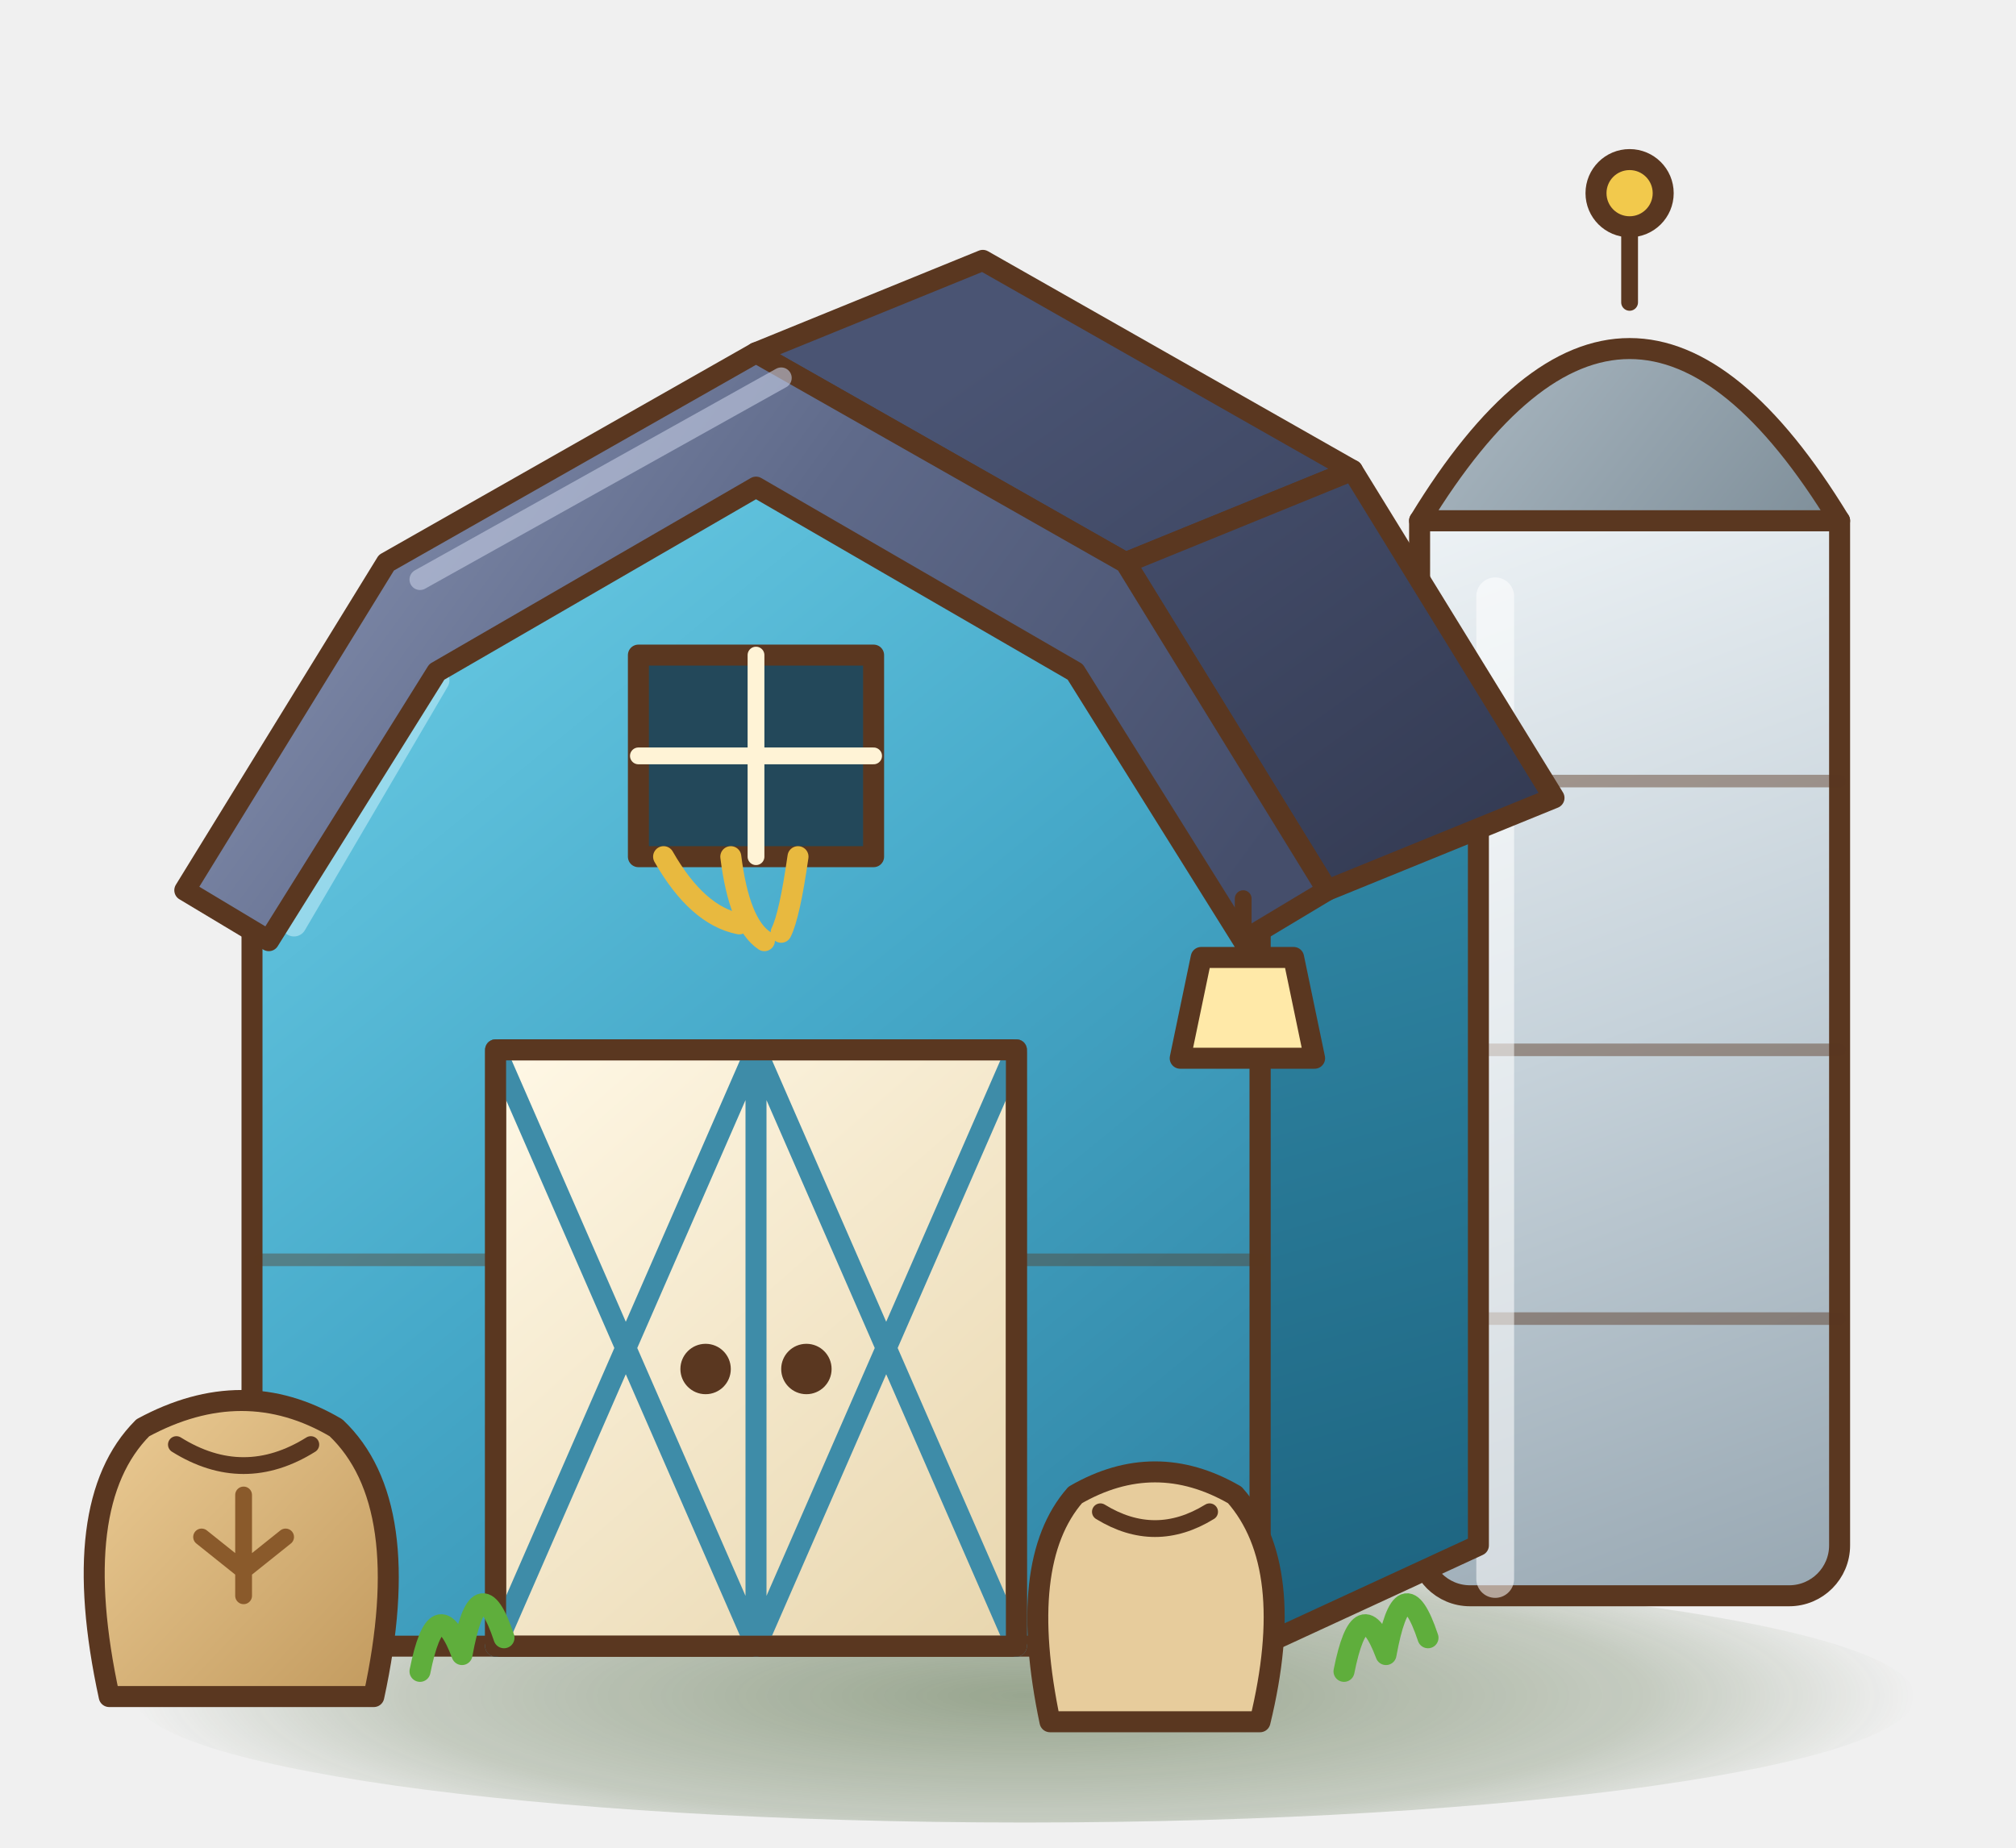
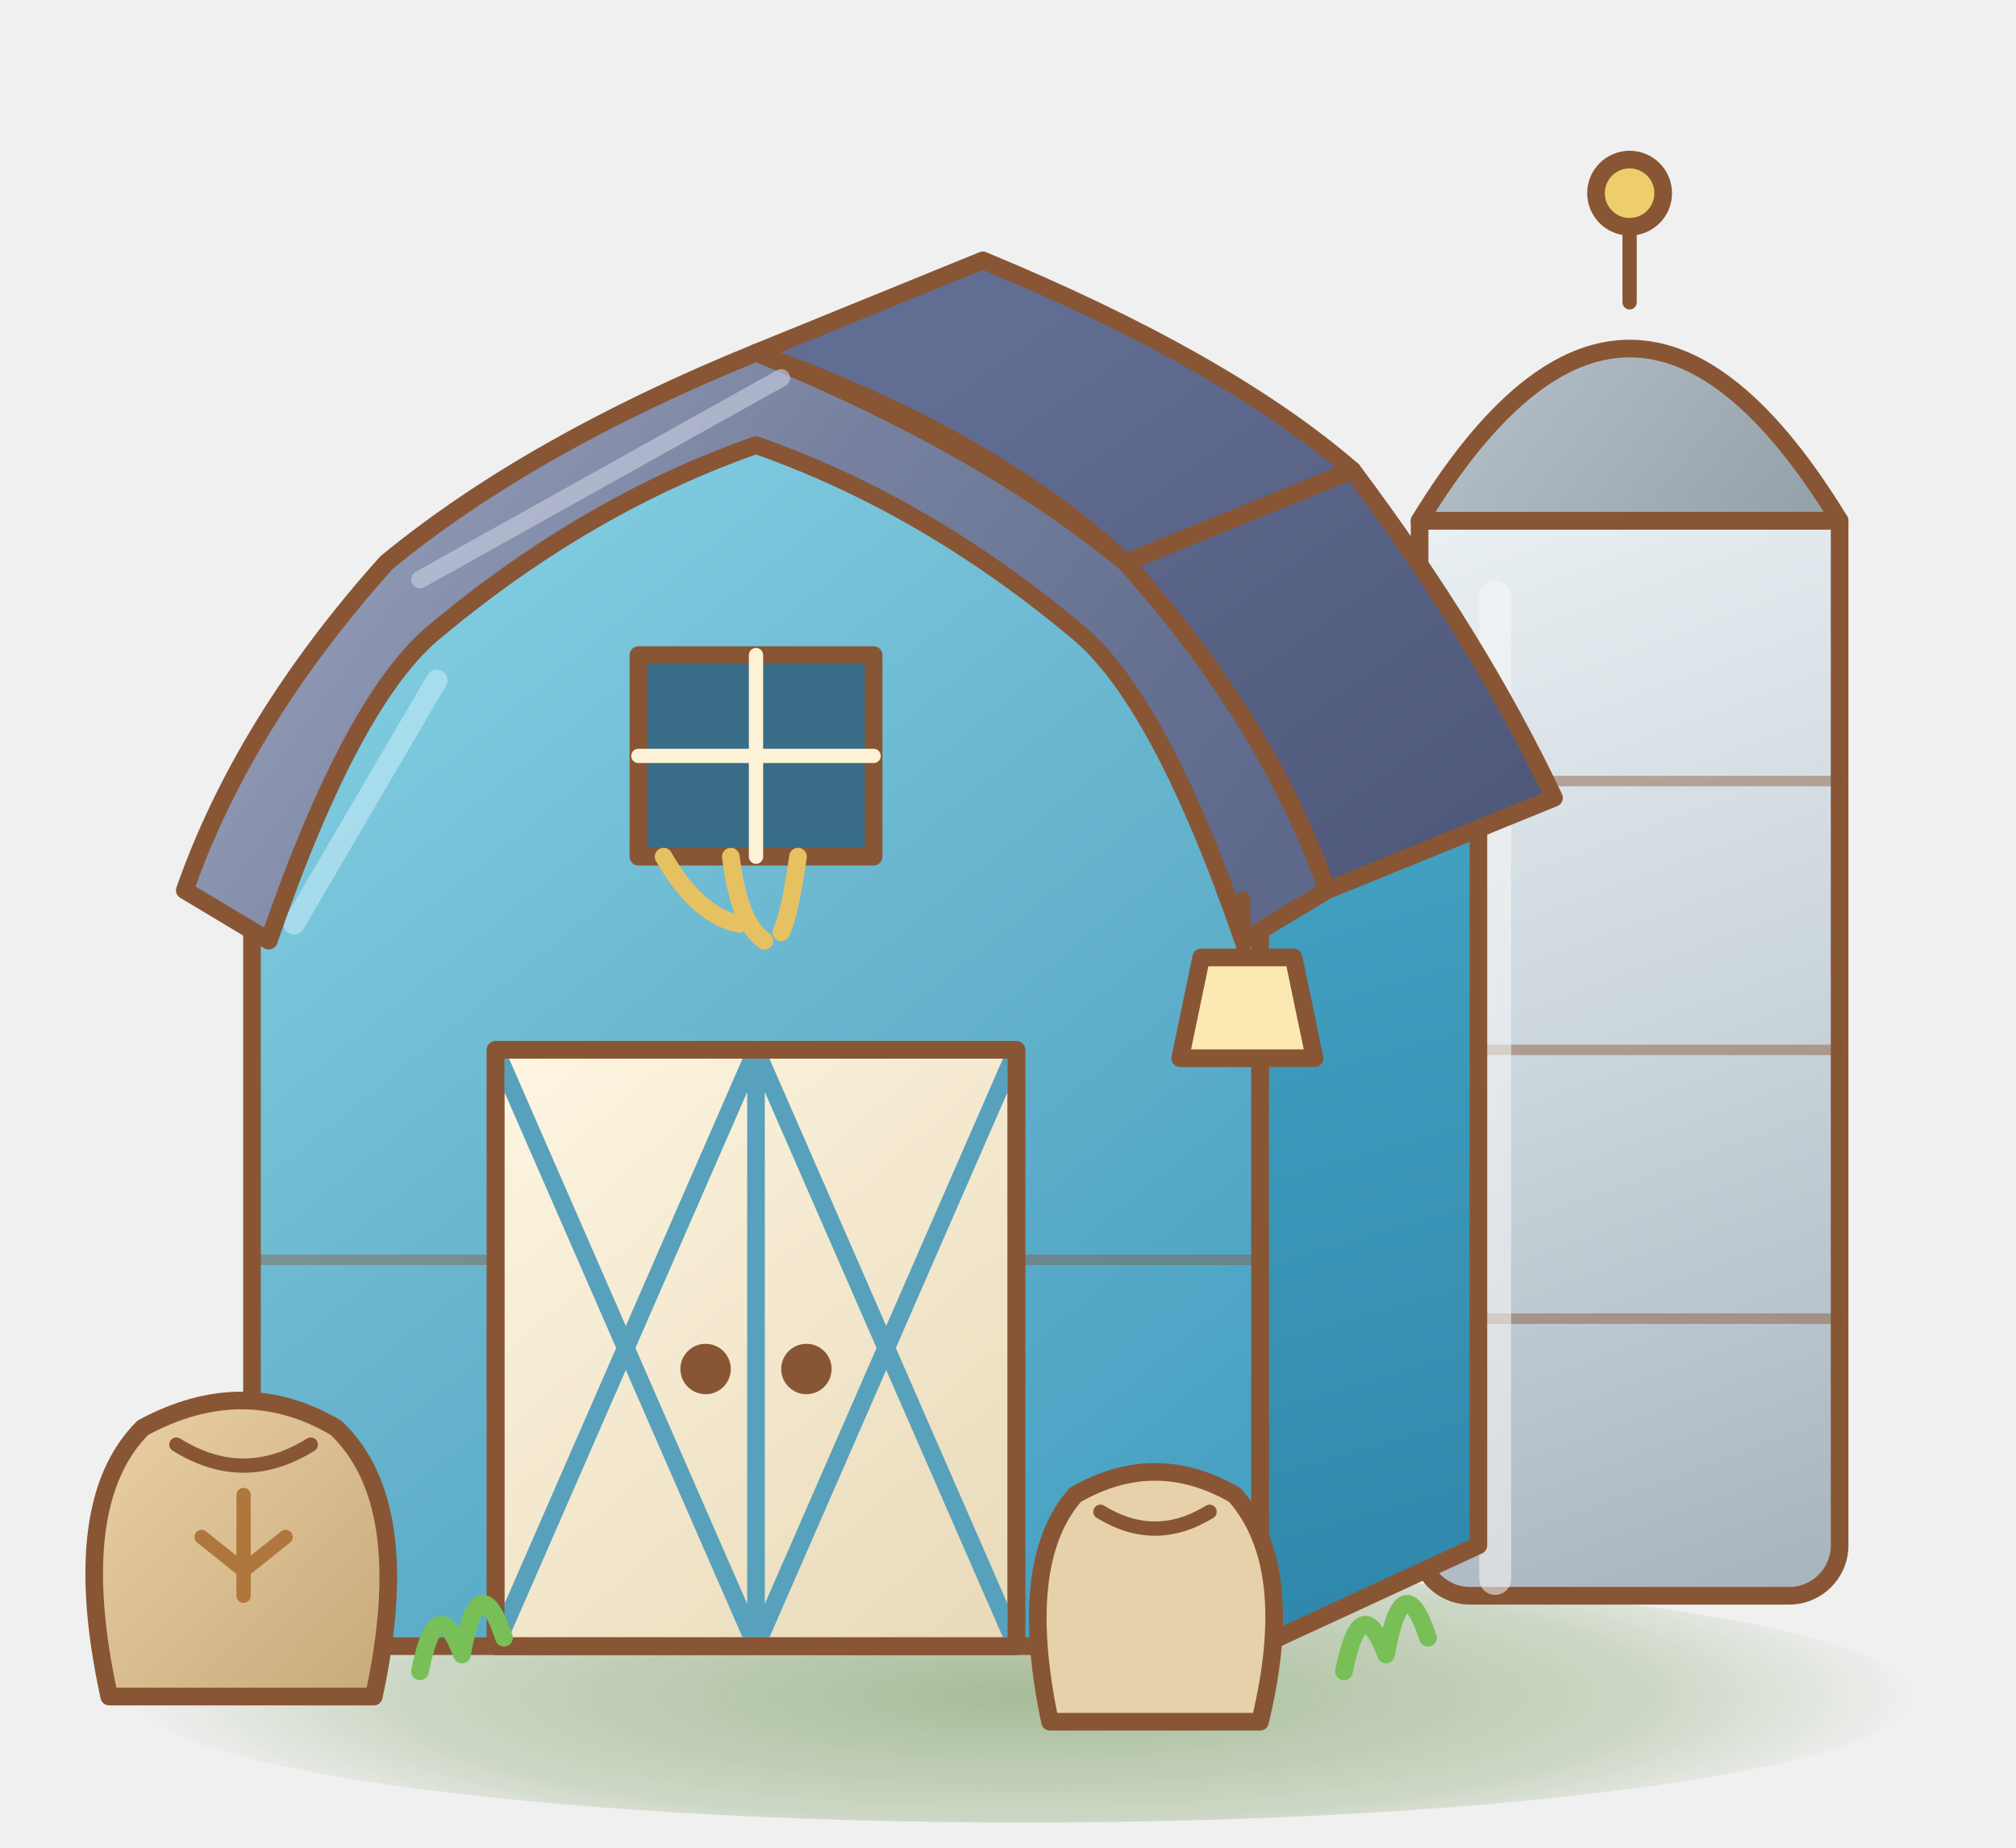
<svg xmlns="http://www.w3.org/2000/svg" width="480" height="440" viewBox="0 0 480 440">
  <defs>
    <radialGradient id="sShadow" cx="244" cy="404" r="212" gradientUnits="userSpaceOnUse" gradientTransform="translate(0 323) scale(1 0.2)">
-       <stop offset="0" stop-color="#2d4a18" stop-opacity="0.45" />
-       <stop offset="0.7" stop-color="#2d4a18" stop-opacity="0.22" />
-       <stop offset="1" stop-color="#2d4a18" stop-opacity="0" />
+       <stop offset="0" stop-color="#4F7D2D" stop-opacity="0.45" />
+       <stop offset="0.7" stop-color="#4F7D2D" stop-opacity="0.22" />
+       <stop offset="1" stop-color="#4F7D2D" stop-opacity="0" />
    </radialGradient>
    <linearGradient id="sWall" x1="70" y1="110" x2="300" y2="392" gradientUnits="userSpaceOnUse">
-       <stop offset="0" stop-color="#6FD0E8" />
-       <stop offset="0.5" stop-color="#46A9C9" />
-       <stop offset="1" stop-color="#2E80A0" />
+       <stop offset="0" stop-color="#87D4E7" />
+       <stop offset="0.5" stop-color="#68B4CD" />
+       <stop offset="1" stop-color="#409DC1" />
    </linearGradient>
    <linearGradient id="sSide" x1="300" y1="200" x2="352" y2="380" gradientUnits="userSpaceOnUse">
-       <stop offset="0" stop-color="#2F86A4" />
-       <stop offset="1" stop-color="#1E6480" />
+       <stop offset="0" stop-color="#43A1C2" />
+       <stop offset="1" stop-color="#2F88AB" />
    </linearGradient>
    <linearGradient id="sRoof" x1="60" y1="70" x2="280" y2="230" gradientUnits="userSpaceOnUse">
-       <stop offset="0" stop-color="#8E99B8" />
-       <stop offset="0.5" stop-color="#5F6A8A" />
-       <stop offset="1" stop-color="#454E6B" />
+       <stop offset="0" stop-color="#A0A8C1" />
+       <stop offset="0.5" stop-color="#77819F" />
+       <stop offset="1" stop-color="#5D688B" />
    </linearGradient>
    <linearGradient id="sRoofSide" x1="270" y1="60" x2="370" y2="200" gradientUnits="userSpaceOnUse">
-       <stop offset="0" stop-color="#4A5473" />
-       <stop offset="1" stop-color="#333A52" />
+       <stop offset="0" stop-color="#616D92" />
+       <stop offset="1" stop-color="#4E5778" />
    </linearGradient>
    <linearGradient id="sSilo" x1="338" y1="124" x2="438" y2="394" gradientUnits="userSpaceOnUse">
-       <stop offset="0" stop-color="#EDF2F5" />
-       <stop offset="0.45" stop-color="#C6D2DA" />
-       <stop offset="1" stop-color="#93A3AE" />
+       <stop offset="0" stop-color="#EAF0F3" />
+       <stop offset="0.45" stop-color="#CCD6DD" />
+       <stop offset="1" stop-color="#A4B0B9" />
    </linearGradient>
    <linearGradient id="sSiloTop" x1="338" y1="46" x2="438" y2="124" gradientUnits="userSpaceOnUse">
-       <stop offset="0" stop-color="#B7C4CD" />
-       <stop offset="1" stop-color="#7E8E99" />
+       <stop offset="0" stop-color="#C0CBD2" />
+       <stop offset="1" stop-color="#939FA8" />
    </linearGradient>
    <linearGradient id="sDoor" x1="118" y1="250" x2="242" y2="392" gradientUnits="userSpaceOnUse">
-       <stop offset="0" stop-color="#FFF8E6" />
-       <stop offset="1" stop-color="#E8D6AE" />
+       <stop offset="0" stop-color="#FEF6E2" />
+       <stop offset="1" stop-color="#E8D9B8" />
    </linearGradient>
    <linearGradient id="sSack" x1="20" y1="340" x2="90" y2="406" gradientUnits="userSpaceOnUse">
-       <stop offset="0" stop-color="#EBCB94" />
-       <stop offset="1" stop-color="#C29A5E" />
+       <stop offset="0" stop-color="#EAD0A4" />
+       <stop offset="1" stop-color="#C8A97A" />
    </linearGradient>
  </defs>
  <ellipse cx="244" cy="404" rx="212" ry="30" fill="url(#sShadow)" />
-   <g stroke="#5A3720" stroke-width="5" stroke-linejoin="round" stroke-linecap="round">
+   <g stroke="#885635" stroke-width="4.2" stroke-linejoin="round" stroke-linecap="round">
    <path d="M338 124h100v244a12 12 0 0 1-12 12h-76a12 12 0 0 1-12-12Z" fill="url(#sSilo)" />
    <path d="M338 124q50-82 100 0Z" fill="url(#sSiloTop)" />
-     <path d="M338 186h100M338 250h100M338 314h100" stroke-width="3" stroke-opacity="0.45" fill="none" />
-     <path d="M356 142v234" stroke="#FFFFFF" stroke-width="9" stroke-opacity="0.55" fill="none" />
-     <path d="M388 72v-22" stroke-width="4" />
-     <circle cx="388" cy="46" r="8" fill="#F2C94C" />
+     <path d="M338 186h100M338 250h100M338 314h100" stroke-width="2.5" stroke-opacity="0.45" fill="none" />
+     <path d="M356 142v234" stroke="#F7F7F7" stroke-width="7.6" stroke-opacity="0.55" fill="none" />
+     <path d="M388 72v-22" stroke-width="3.4" />
+     <circle cx="388" cy="46" r="8" fill="#EECE6C" />
    <path d="M300 214 352 192v176l-52 24Z" fill="url(#sSide)" />
-     <path d="M60 392V214l40-64 80-46 80 46 40 64v178Z" fill="url(#sWall)" />
-     <path d="M62 300h58M242 300h58" stroke-width="3" stroke-opacity="0.4" fill="none" />
-     <path d="M70 220 104 162" stroke="#BDEAF7" stroke-width="6" stroke-opacity="0.6" fill="none" />
-     <path d="M180 84 234 62l88 50-54 22Z" fill="url(#sRoofSide)" />
-     <path d="M268 134 322 112l48 78-54 22Z" fill="url(#sRoofSide)" />
-     <path d="M180 84 92 134l-48 78 20 12 40-64 76-44 76 44 40 64 20-12-48-78Z" fill="url(#sRoof)" />
-     <path d="M186 90 100 138" stroke="#C3CBE2" stroke-width="5" stroke-opacity="0.6" fill="none" />
-     <path d="M152 156h56v48h-56Z" fill="#23485A" />
-     <path d="M180 156v48M152 180h56" stroke="#FFF3D6" stroke-width="4" />
-     <g stroke="#E8B93F" stroke-width="5" fill="none">
+     <path d="M60 392V214Q74 176 100 150Q140 118 180 104Q220 118 260 150Q286 176 300 214v178Z" fill="url(#sWall)" />
+     <path d="M62 300h58M242 300h58" stroke-width="2.5" stroke-opacity="0.4" fill="none" />
+     <path d="M70 220 104 162" stroke="#C3EAF5" stroke-width="5.1" stroke-opacity="0.6" fill="none" />
+     <path d="M180 84 234 62Q292 86 322 112l-54 22Q236 104 180 84Z" fill="url(#sRoofSide)" />
+     <path d="M268 134 322 112Q352 152 370 190l-54 22Q298 170 268 134Z" fill="url(#sRoofSide)" />
+     <path d="M180 84Q126 106 92 134Q58 172 44 212l20 12Q84 166 104 150Q140 120 180 106Q220 120 256 150Q276 166 296 224l20-12Q302 172 268 134Q234 106 180 84Z" fill="url(#sRoof)" />
+     <path d="M186 90 100 138" stroke="#C9D0E3" stroke-width="4.2" stroke-opacity="0.6" fill="none" />
+     <path d="M152 156h56v48h-56Z" fill="#396D87" />
+     <path d="M180 156v48M152 180h56" stroke="#FDF2D6" stroke-width="3.4" />
+     <g stroke="#E6C162" stroke-width="4.2" fill="none">
      <path d="M158 204q8 14 18 16M174 204q2 16 8 20M190 204q-2 14-4 18" />
    </g>
    <path d="M118 250h124v142H118Z" fill="url(#sDoor)" />
-     <path d="M180 250v142M118 250l62 142M180 250l-62 142M180 250l62 142M242 250l-62 142" stroke="#3E8CA8" stroke-width="5" fill="none" />
+     <path d="M180 250v142M118 250l62 142M180 250l-62 142M180 250l62 142M242 250l-62 142" stroke="#58A1BC" stroke-width="4.2" fill="none" />
    <path d="M118 250h124v142H118Z" fill="none" />
-     <circle cx="168" cy="326" r="6" fill="#5A3720" stroke="none" />
-     <circle cx="192" cy="326" r="6" fill="#5A3720" stroke="none" />
+     <circle cx="168" cy="326" r="6" fill="#885635" stroke="none" />
+     <circle cx="192" cy="326" r="6" fill="#885635" stroke="none" />
    <path d="M26 404q-10-46 8-64 24-13 46 0 19 18 9 64Z" fill="url(#sSack)" />
-     <path d="M42 344q16 10 32 0" stroke-width="4" fill="none" />
-     <path d="M58 356v24M48 366l10 8 10-8" stroke="#8A5A2B" stroke-width="4" fill="none" />
-     <path d="M250 410q-8-38 6-54 19-11 38 0 15 17 6 54Z" fill="#E7CC9C" />
-     <path d="M262 360q13 8 26 0" stroke-width="4" fill="none" />
-     <path d="M296 214v14" stroke-width="4" />
-     <path d="M286 228h22l5 24h-32Z" fill="#FFE9A8" />
-     <path d="M284 252h26" stroke-width="4" />
-     <path d="M100 398q4-20 10-4 4-22 10-4" fill="none" stroke="#5FAE3C" stroke-width="5" />
-     <path d="M320 398q4-20 10-4 4-22 10-4" fill="none" stroke="#5FAE3C" stroke-width="5" />
+     <path d="M42 344q16 10 32 0" stroke-width="3.4" fill="none" />
+     <path d="M58 356v24M48 366l10 8 10-8" stroke="#AF763D" stroke-width="3.4" fill="none" />
+     <path d="M250 410q-8-38 6-54 19-11 38 0 15 17 6 54Z" fill="#E7D1AA" />
+     <path d="M262 360q13 8 26 0" stroke-width="3.4" fill="none" />
+     <path d="M296 214v14" stroke-width="3.4" />
+     <path d="M286 228h22l5 24h-32Z" fill="#FCE9B2" />
+     <path d="M284 252h26" stroke-width="3.4" />
+     <path d="M100 398q4-20 10-4 4-22 10-4" fill="none" stroke="#78BF58" stroke-width="4.2" />
+     <path d="M320 398q4-20 10-4 4-22 10-4" fill="none" stroke="#78BF58" stroke-width="4.2" />
  </g>
</svg>
